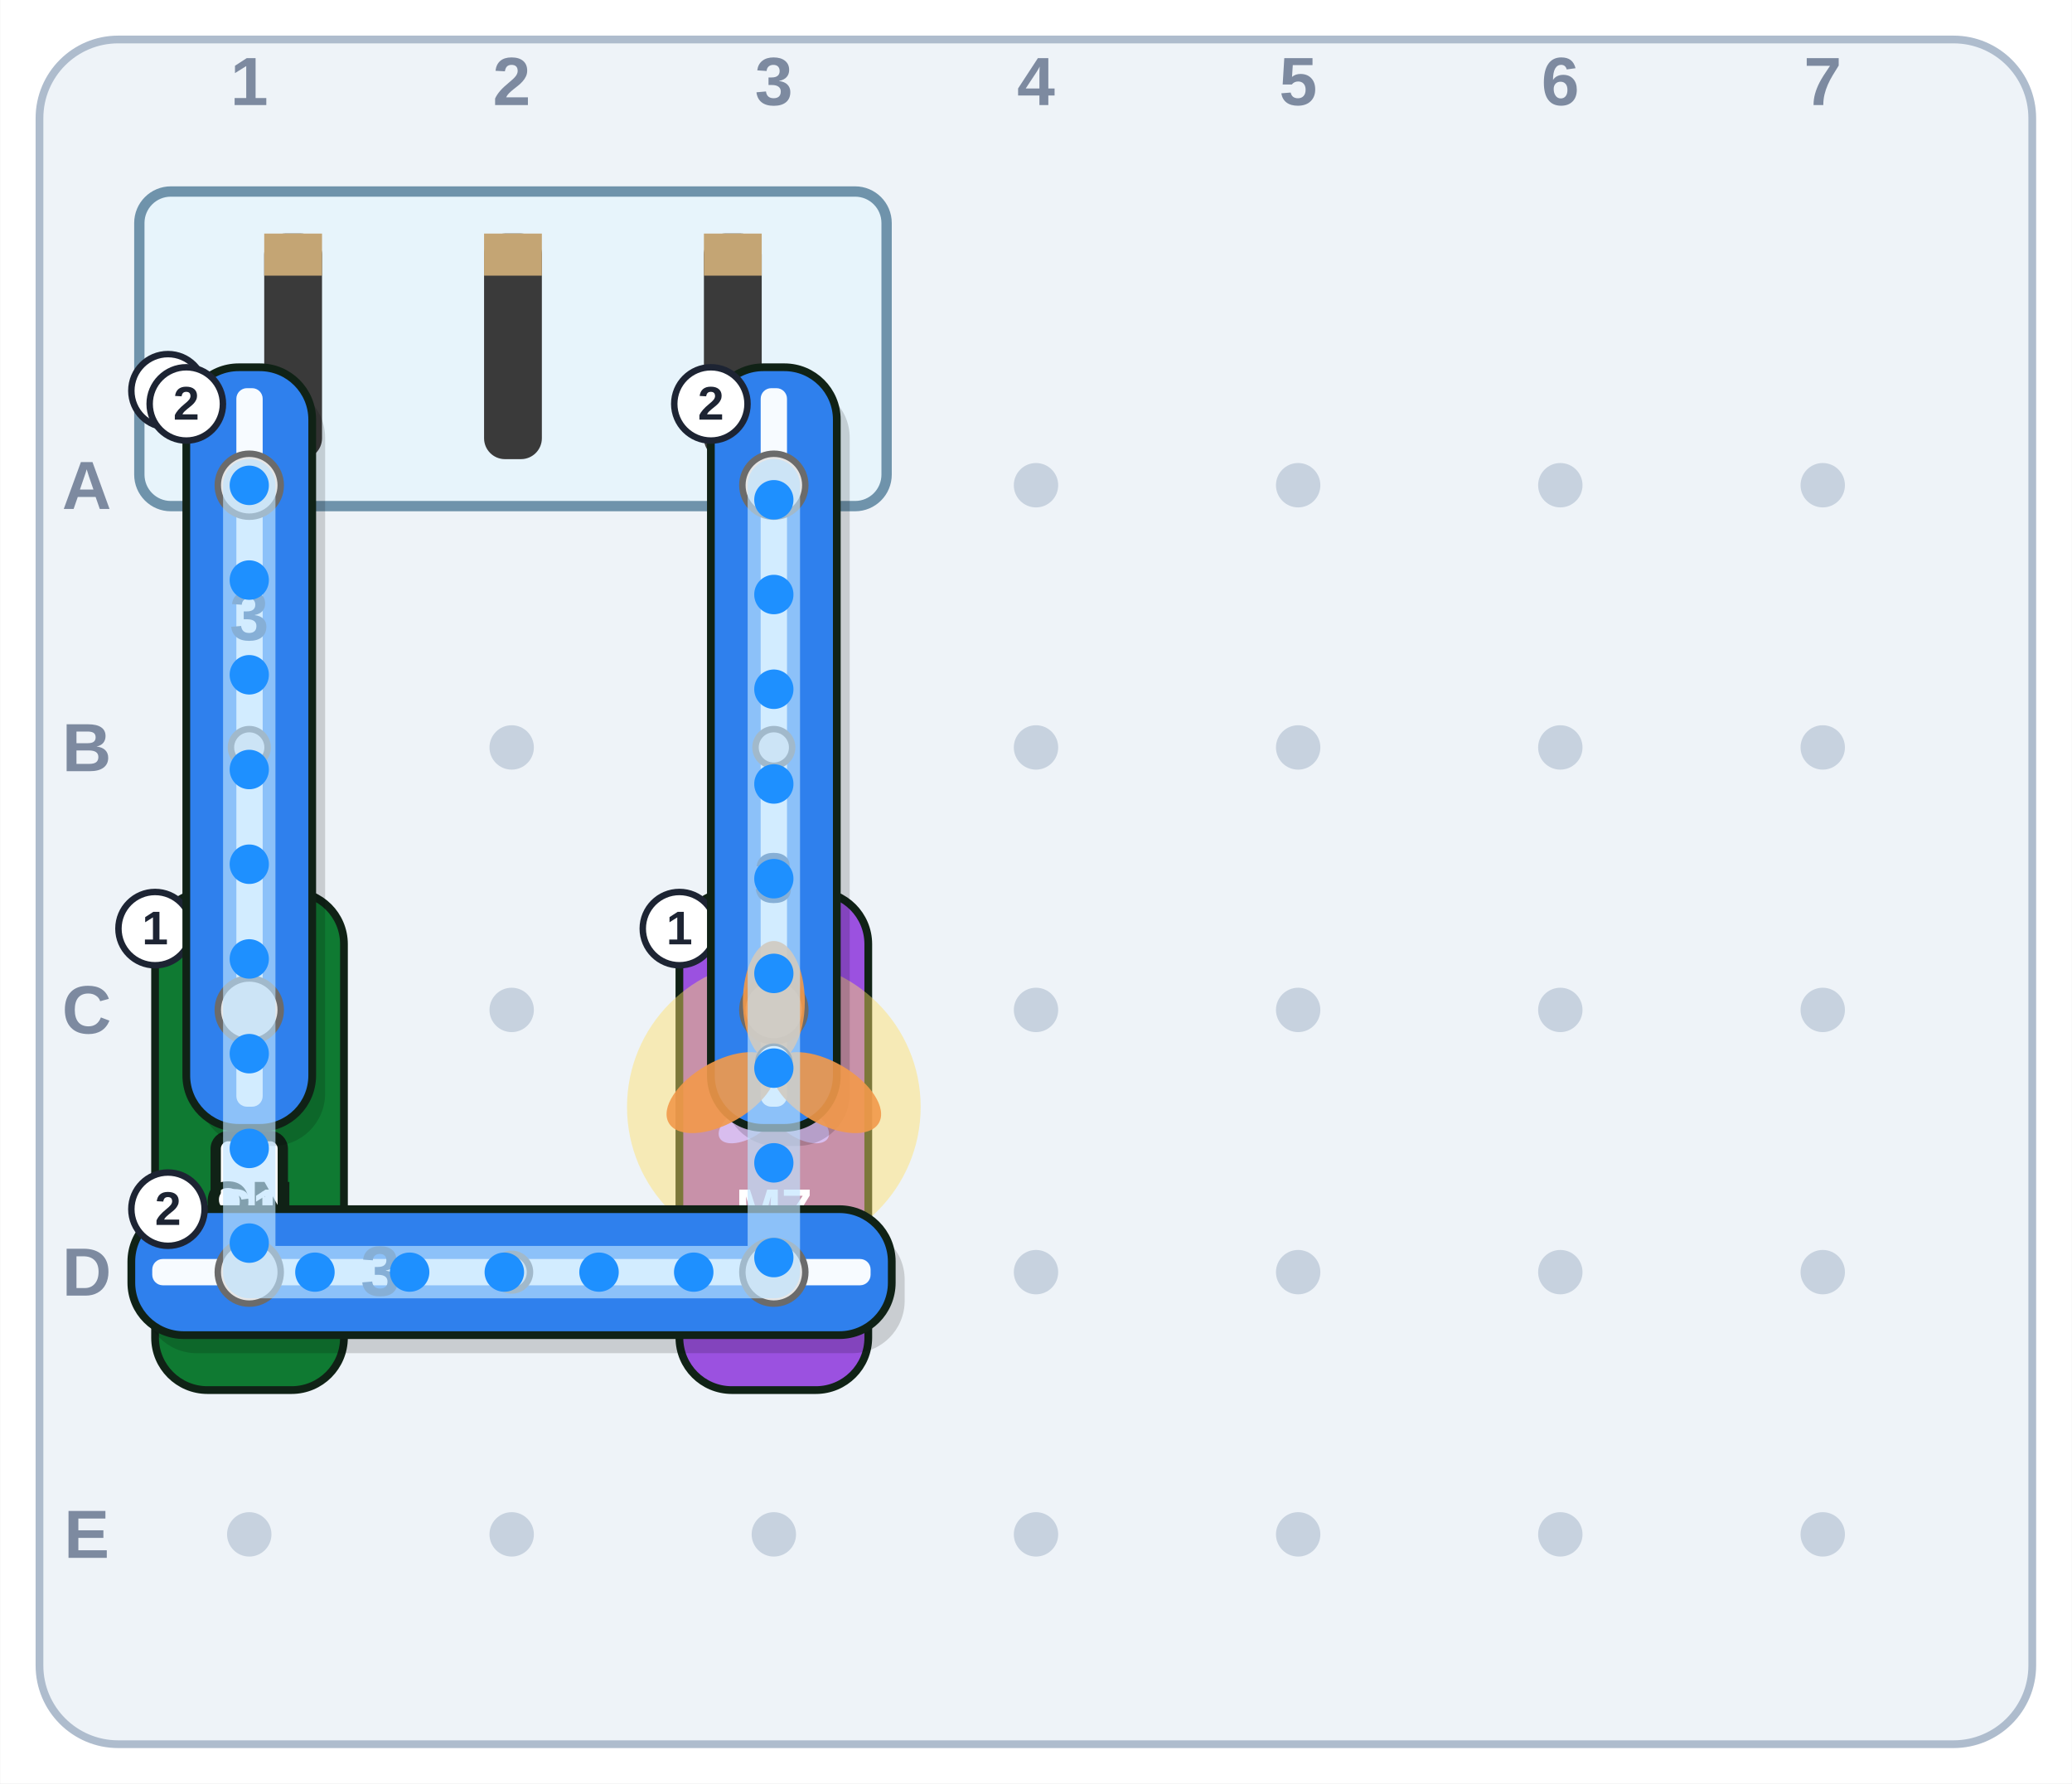
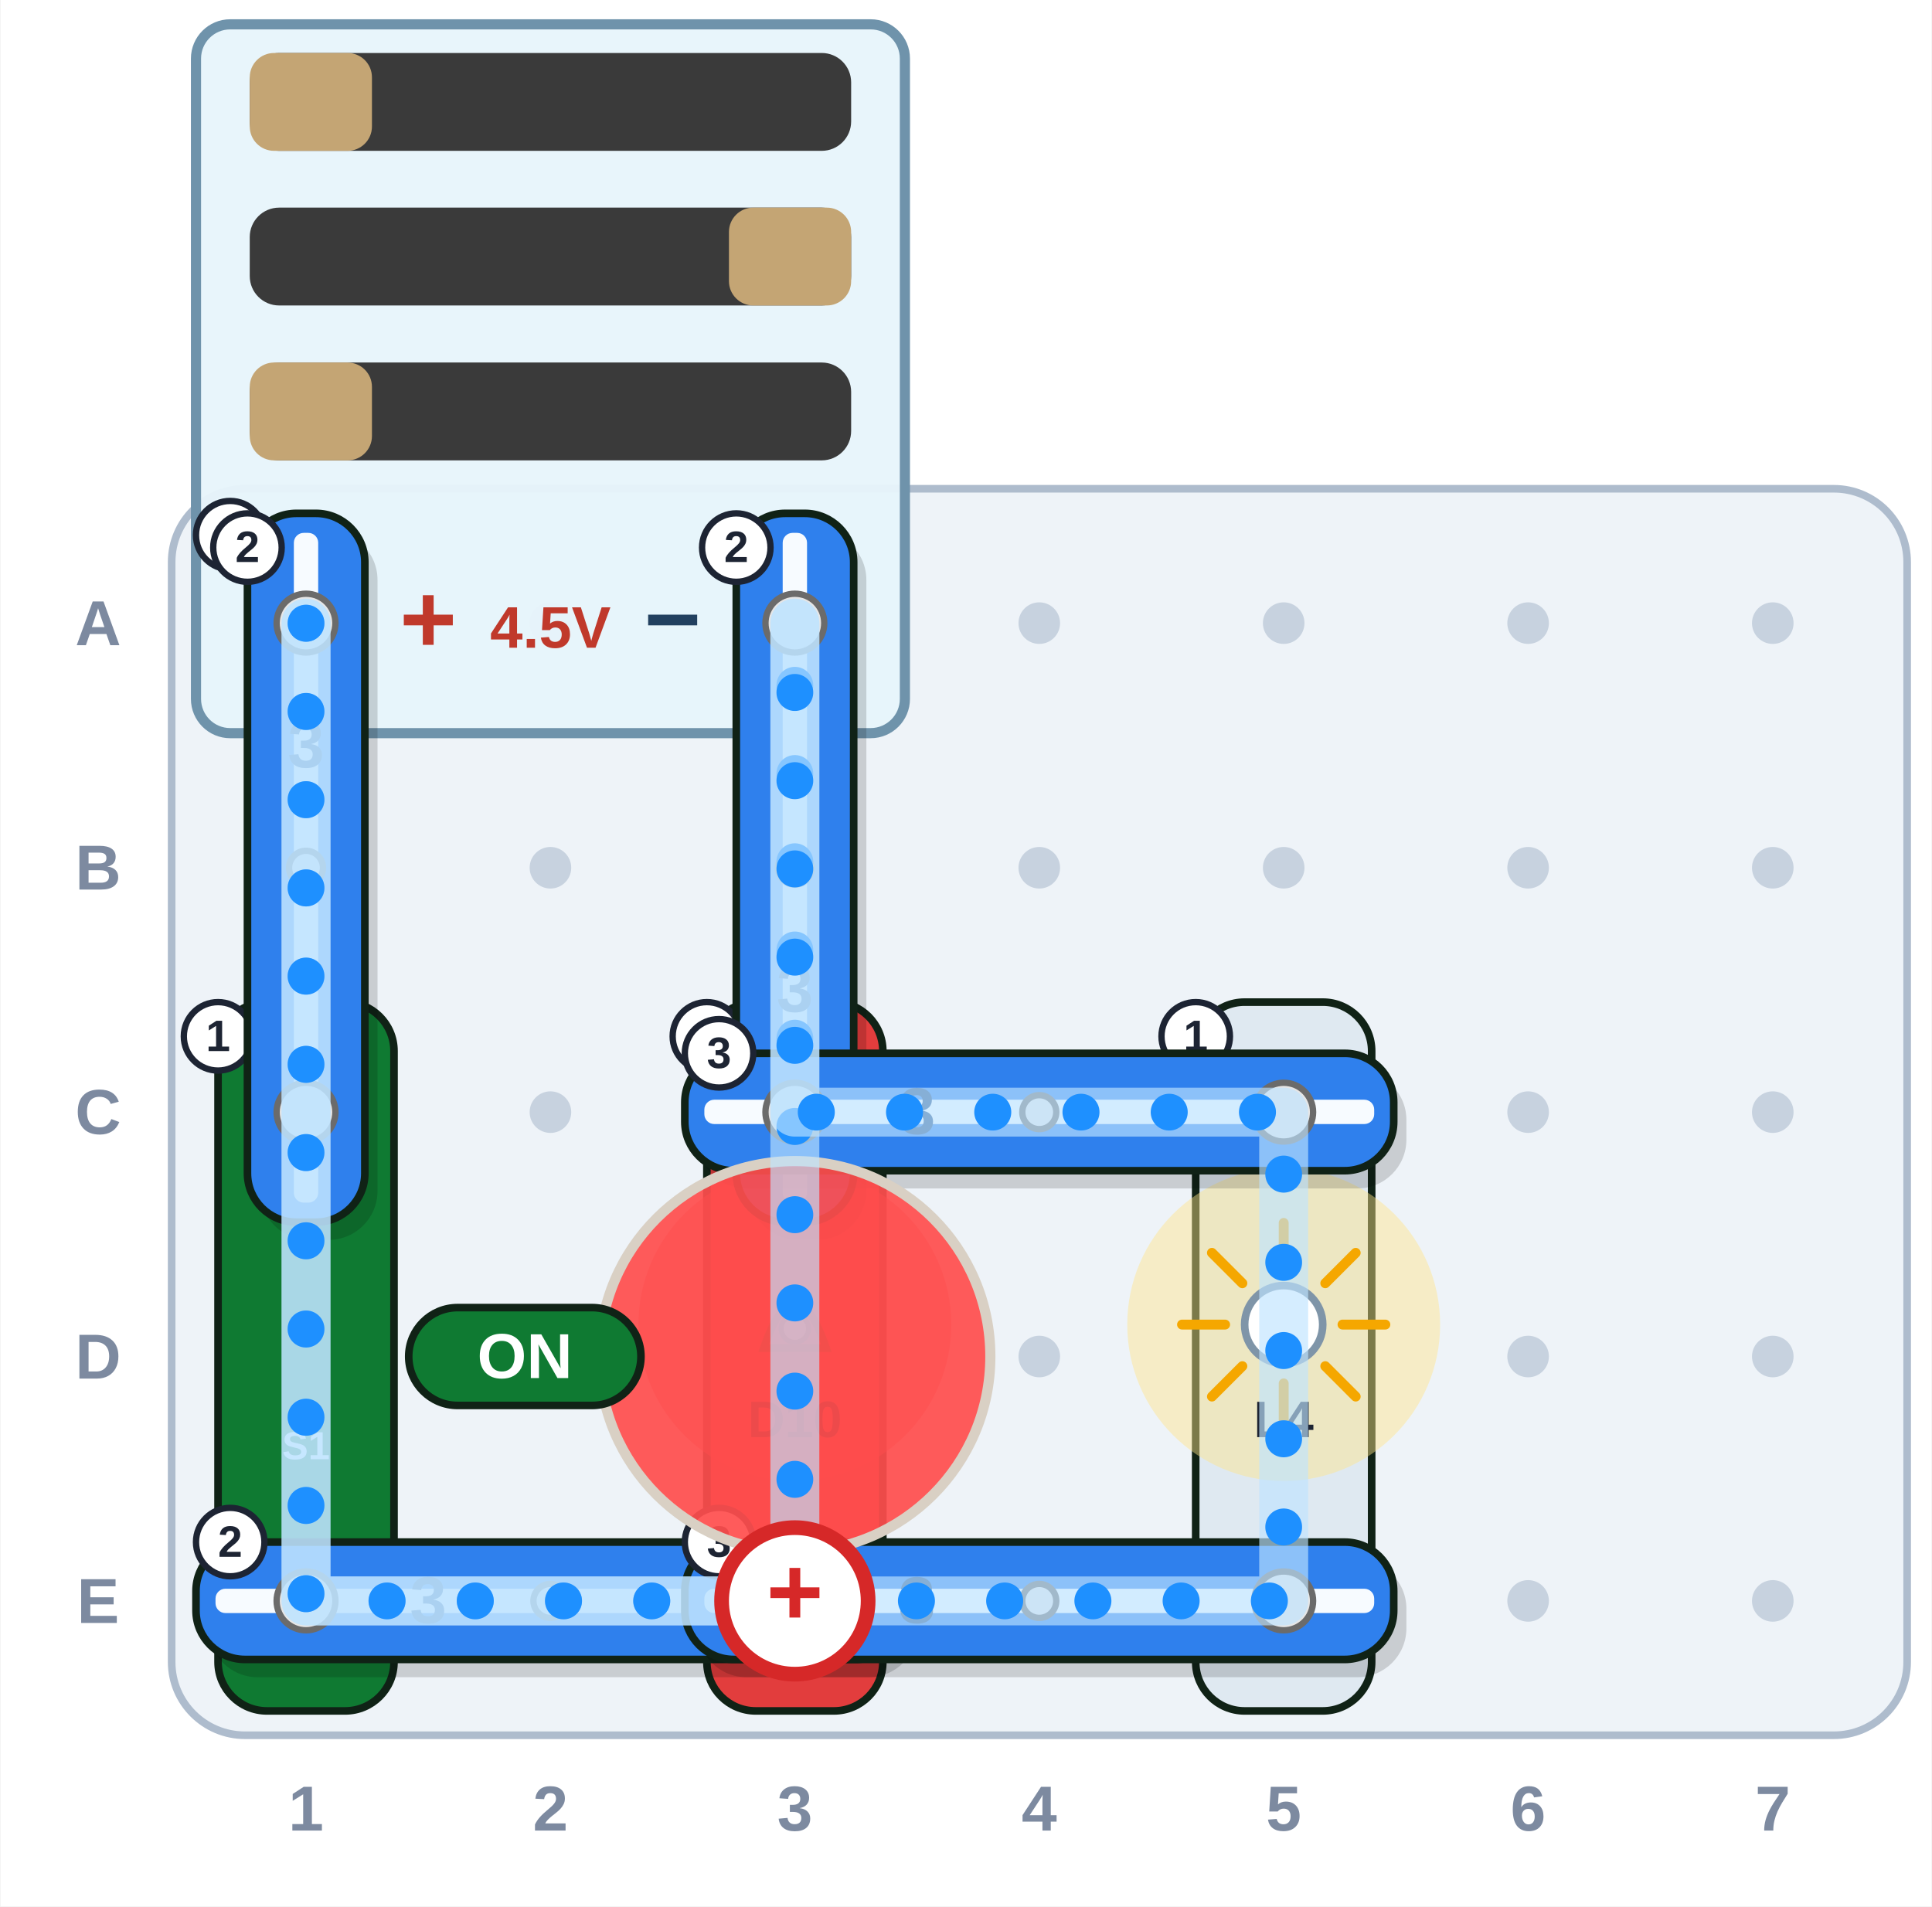
- <svg xmlns="http://www.w3.org/2000/svg" width="803" height="691" viewBox="198.6 100.2 802.8 691.0" font-family="'Avenir Next','Trebuchet MS','Helvetica Neue',Arial,sans-serif">
-   <rect x="198.6" y="100.2" width="802.8" height="691.0" fill="#ffffff" />
-   <rect x="213.8" y="115.5" width="772.3" height="660.5" rx="30.5" fill="#eef3f8" stroke="#aebccd" stroke-width="3" />
-   <circle cx="295.1" cy="288.2" r="8.6" fill="#c7d2df" />
-   <circle cx="396.8" cy="288.2" r="8.6" fill="#c7d2df" />
-   <circle cx="498.4" cy="288.2" r="8.6" fill="#c7d2df" />
-   <circle cx="600.0" cy="288.2" r="8.6" fill="#c7d2df" />
-   <circle cx="701.6" cy="288.2" r="8.6" fill="#c7d2df" />
-   <circle cx="803.2" cy="288.2" r="8.6" fill="#c7d2df" />
-   <circle cx="904.9" cy="288.2" r="8.6" fill="#c7d2df" />
-   <circle cx="295.1" cy="389.8" r="8.6" fill="#c7d2df" />
-   <circle cx="396.8" cy="389.8" r="8.6" fill="#c7d2df" />
-   <circle cx="498.4" cy="389.8" r="8.6" fill="#c7d2df" />
-   <circle cx="600.0" cy="389.8" r="8.6" fill="#c7d2df" />
-   <circle cx="701.6" cy="389.8" r="8.6" fill="#c7d2df" />
-   <circle cx="803.2" cy="389.8" r="8.6" fill="#c7d2df" />
-   <circle cx="904.9" cy="389.8" r="8.6" fill="#c7d2df" />
-   <circle cx="295.1" cy="491.5" r="8.6" fill="#c7d2df" />
-   <circle cx="396.8" cy="491.5" r="8.6" fill="#c7d2df" />
-   <circle cx="498.4" cy="491.5" r="8.6" fill="#c7d2df" />
-   <circle cx="600.0" cy="491.5" r="8.6" fill="#c7d2df" />
-   <circle cx="701.6" cy="491.5" r="8.6" fill="#c7d2df" />
-   <circle cx="803.2" cy="491.5" r="8.6" fill="#c7d2df" />
-   <circle cx="904.9" cy="491.5" r="8.6" fill="#c7d2df" />
-   <circle cx="295.1" cy="593.1" r="8.6" fill="#c7d2df" />
-   <circle cx="396.8" cy="593.1" r="8.6" fill="#c7d2df" />
-   <circle cx="498.4" cy="593.1" r="8.6" fill="#c7d2df" />
-   <circle cx="600.0" cy="593.1" r="8.6" fill="#c7d2df" />
-   <circle cx="701.6" cy="593.1" r="8.6" fill="#c7d2df" />
-   <circle cx="803.2" cy="593.1" r="8.6" fill="#c7d2df" />
-   <circle cx="904.9" cy="593.1" r="8.6" fill="#c7d2df" />
-   <circle cx="295.1" cy="694.7" r="8.6" fill="#c7d2df" />
-   <circle cx="396.8" cy="694.7" r="8.6" fill="#c7d2df" />
-   <circle cx="498.4" cy="694.7" r="8.6" fill="#c7d2df" />
-   <circle cx="600.0" cy="694.7" r="8.6" fill="#c7d2df" />
-   <circle cx="701.6" cy="694.7" r="8.6" fill="#c7d2df" />
-   <circle cx="803.2" cy="694.7" r="8.6" fill="#c7d2df" />
-   <circle cx="904.9" cy="694.7" r="8.6" fill="#c7d2df" />
-   <text x="232.1" y="297.4" font-size="26.422" fill="#7d8aa0" font-weight="bold" text-anchor="middle">
-     <tspan x="232.1" dy="0.0">A</tspan>
-   </text>
-   <text x="232.1" y="399.0" font-size="26.422" fill="#7d8aa0" font-weight="bold" text-anchor="middle">
-     <tspan x="232.1" dy="0.0">B</tspan>
-   </text>
-   <text x="232.1" y="500.6" font-size="26.422" fill="#7d8aa0" font-weight="bold" text-anchor="middle">
-     <tspan x="232.1" dy="0.0">C</tspan>
-   </text>
-   <text x="232.1" y="602.2" font-size="26.422" fill="#7d8aa0" font-weight="bold" text-anchor="middle">
-     <tspan x="232.1" dy="0.0">D</tspan>
-   </text>
-   <text x="232.1" y="703.8" font-size="26.422" fill="#7d8aa0" font-weight="bold" text-anchor="middle">
-     <tspan x="232.1" dy="0.0">E</tspan>
-   </text>
-   <text x="295.1" y="140.9" font-size="26.422" fill="#7d8aa0" font-weight="bold" text-anchor="middle">
-     <tspan x="295.1" dy="0.0">1</tspan>
-   </text>
-   <text x="396.8" y="140.9" font-size="26.422" fill="#7d8aa0" font-weight="bold" text-anchor="middle">
-     <tspan x="396.8" dy="0.0">2</tspan>
-   </text>
-   <text x="498.4" y="140.9" font-size="26.422" fill="#7d8aa0" font-weight="bold" text-anchor="middle">
-     <tspan x="498.4" dy="0.0">3</tspan>
-   </text>
-   <text x="600.0" y="140.9" font-size="26.422" fill="#7d8aa0" font-weight="bold" text-anchor="middle">
-     <tspan x="600.0" dy="0.0">4</tspan>
-   </text>
-   <text x="701.6" y="140.9" font-size="26.422" fill="#7d8aa0" font-weight="bold" text-anchor="middle">
-     <tspan x="701.6" dy="0.0">5</tspan>
-   </text>
-   <text x="803.2" y="140.9" font-size="26.422" fill="#7d8aa0" font-weight="bold" text-anchor="middle">
-     <tspan x="803.2" dy="0.0">6</tspan>
-   </text>
-   <text x="904.9" y="140.9" font-size="26.422" fill="#7d8aa0" font-weight="bold" text-anchor="middle">
-     <tspan x="904.9" dy="0.0">7</tspan>
-   </text>
-   <g opacity="1">
-     <rect x="252.5" y="174.4" width="289.6" height="121.9" rx="12.2" fill="#e7f4fb" stroke="#6f93ab" stroke-width="4" />
-     <rect x="300.9" y="190.7" width="22.4" height="87.4" rx="8.1" fill="#3a3a3a" />
-     <rect x="300.9" y="190.7" width="22.4" height="16.3" fill="#c4a574" />
-     <rect x="386.1" y="190.7" width="22.4" height="87.4" rx="8.1" fill="#3a3a3a" />
-     <rect x="386.1" y="190.7" width="22.4" height="16.3" fill="#c4a574" />
-     <rect x="471.3" y="190.7" width="22.4" height="87.4" rx="8.1" fill="#3a3a3a" />
-     <rect x="471.3" y="190.7" width="22.4" height="16.3" fill="#c4a574" />
-     <circle cx="295.1" cy="288.2" r="16.3" fill="#d8dde3" stroke="#5c6770" stroke-width="3" />
-     <text x="295.1" y="259.8" font-size="28.454" fill="#c0392b" font-weight="bold" text-anchor="middle">
-       <tspan x="295.1" dy="0.0">+</tspan>
-     </text>
-     <circle cx="498.4" cy="288.2" r="16.3" fill="#d8dde3" stroke="#5c6770" stroke-width="3" />
-     <text x="498.4" y="259.8" font-size="28.454" fill="#22405f" font-weight="bold" text-anchor="middle">
-       <tspan x="498.4" dy="0.0">−</tspan>
-     </text>
-     <circle cx="263.6" cy="251.6" r="14.2" fill="#fff" stroke="#1d2433" stroke-width="2.5" />
-     <text x="263.6" y="257.7" font-size="18.292" fill="#1d2433" font-weight="bold" text-anchor="middle">
-       <tspan x="263.6" dy="0.0">1</tspan>
-     </text>
-   </g>
-   <g opacity="1">
-     <rect x="258.6" y="445.7" width="73.2" height="193.1" rx="20.3" fill="#0f7a32" stroke="#102216" stroke-width="3" />
-     <circle cx="295.1" cy="491.5" r="12.2" fill="#e6e6e6" stroke="#6b6b6b" stroke-width="2.5" />
-     <circle cx="295.1" cy="593.1" r="12.2" fill="#e6e6e6" stroke="#6b6b6b" stroke-width="2.5" />
-     <rect x="282.1" y="540.4" width="26.0" height="32.5" rx="4.9" fill="#fff" stroke="#102216" stroke-width="4" />
-     <text x="295.1" y="573.8" font-size="22.763" fill="#102216" font-weight="bold" text-anchor="middle">
-       <tspan x="295.1" dy="0.0">ON</tspan>
-     </text>
-     <text x="295.1" y="575.8" font-size="21.341" fill="#fff" font-weight="bold" text-anchor="middle">
-       <tspan x="295.1" dy="0.0">S1</tspan>
-     </text>
-     <circle cx="258.6" cy="460.0" r="14.2" fill="#fff" stroke="#1d2433" stroke-width="2.5" />
-     <text x="258.6" y="466.1" font-size="18.292" fill="#1d2433" font-weight="bold" text-anchor="middle">
-       <tspan x="258.6" dy="0.0">1</tspan>
-     </text>
-   </g>
-   <g opacity="1">
-     <rect x="461.8" y="445.7" width="73.2" height="193.1" rx="20.3" fill="#9b51e0" stroke="#102216" stroke-width="3" />
-     <circle cx="498.4" cy="491.5" r="12.2" fill="#e6e6e6" stroke="#6b6b6b" stroke-width="2.5" />
-     <circle cx="498.4" cy="593.1" r="12.2" fill="#e6e6e6" stroke="#6b6b6b" stroke-width="2.5" />
-     <circle cx="498.4" cy="529.1" r="56.9" fill="#ffe066" opacity="0.45">
+ <svg xmlns="http://www.w3.org/2000/svg" width="762" height="752" viewBox="219.2 24.0 761.6 752.0" font-family="'Avenir Next','Trebuchet MS','Helvetica Neue',Arial,sans-serif">
+   <rect x="219.2" y="24.0" width="761.6" height="752.0" fill="#ffffff" />
+   <rect x="286.7" y="216.8" width="684.5" height="491.7" rx="28.9" fill="#eef3f8" stroke="#aebccd" stroke-width="3" data-grid="7x5" />
+   <circle cx="339.7" cy="269.8" r="8.2" fill="#c7d2df" />
+   <circle cx="436.1" cy="269.8" r="8.2" fill="#c7d2df" />
+   <circle cx="532.5" cy="269.8" r="8.2" fill="#c7d2df" />
+   <circle cx="628.9" cy="269.8" r="8.2" fill="#c7d2df" />
+   <circle cx="725.3" cy="269.8" r="8.2" fill="#c7d2df" />
+   <circle cx="821.7" cy="269.8" r="8.2" fill="#c7d2df" />
+   <circle cx="918.2" cy="269.8" r="8.2" fill="#c7d2df" />
+   <circle cx="339.7" cy="366.3" r="8.2" fill="#c7d2df" />
+   <circle cx="436.1" cy="366.3" r="8.2" fill="#c7d2df" />
+   <circle cx="532.5" cy="366.3" r="8.2" fill="#c7d2df" />
+   <circle cx="628.9" cy="366.3" r="8.2" fill="#c7d2df" />
+   <circle cx="725.3" cy="366.3" r="8.2" fill="#c7d2df" />
+   <circle cx="821.7" cy="366.3" r="8.2" fill="#c7d2df" />
+   <circle cx="918.2" cy="366.3" r="8.2" fill="#c7d2df" />
+   <circle cx="339.7" cy="462.7" r="8.2" fill="#c7d2df" />
+   <circle cx="436.1" cy="462.7" r="8.2" fill="#c7d2df" />
+   <circle cx="532.5" cy="462.7" r="8.2" fill="#c7d2df" />
+   <circle cx="628.9" cy="462.7" r="8.2" fill="#c7d2df" />
+   <circle cx="725.3" cy="462.7" r="8.2" fill="#c7d2df" />
+   <circle cx="821.7" cy="462.7" r="8.2" fill="#c7d2df" />
+   <circle cx="918.2" cy="462.7" r="8.2" fill="#c7d2df" />
+   <circle cx="339.7" cy="559.1" r="8.2" fill="#c7d2df" />
+   <circle cx="436.1" cy="559.1" r="8.2" fill="#c7d2df" />
+   <circle cx="532.5" cy="559.1" r="8.2" fill="#c7d2df" />
+   <circle cx="628.9" cy="559.1" r="8.2" fill="#c7d2df" />
+   <circle cx="725.3" cy="559.1" r="8.2" fill="#c7d2df" />
+   <circle cx="821.7" cy="559.1" r="8.2" fill="#c7d2df" />
+   <circle cx="918.2" cy="559.1" r="8.2" fill="#c7d2df" />
+   <circle cx="339.7" cy="655.5" r="8.2" fill="#c7d2df" />
+   <circle cx="436.1" cy="655.5" r="8.2" fill="#c7d2df" />
+   <circle cx="532.5" cy="655.5" r="8.2" fill="#c7d2df" />
+   <circle cx="628.9" cy="655.5" r="8.2" fill="#c7d2df" />
+   <circle cx="725.3" cy="655.5" r="8.2" fill="#c7d2df" />
+   <circle cx="821.7" cy="655.5" r="8.2" fill="#c7d2df" />
+   <circle cx="918.2" cy="655.5" r="8.2" fill="#c7d2df" />
+   <text x="257.7" y="278.5" font-size="25.067" fill="#7d8aa0" font-weight="bold" text-anchor="middle">
+     <tspan x="257.7" dy="0.0">A</tspan>
+   </text>
+   <text x="257.7" y="374.9" font-size="25.067" fill="#7d8aa0" font-weight="bold" text-anchor="middle">
+     <tspan x="257.7" dy="0.0">B</tspan>
+   </text>
+   <text x="257.7" y="471.3" font-size="25.067" fill="#7d8aa0" font-weight="bold" text-anchor="middle">
+     <tspan x="257.7" dy="0.0">C</tspan>
+   </text>
+   <text x="257.7" y="567.8" font-size="25.067" fill="#7d8aa0" font-weight="bold" text-anchor="middle">
+     <tspan x="257.7" dy="0.0">D</tspan>
+   </text>
+   <text x="257.7" y="664.2" font-size="25.067" fill="#7d8aa0" font-weight="bold" text-anchor="middle">
+     <tspan x="257.7" dy="0.0">E</tspan>
+   </text>
+   <text x="339.7" y="746.1" font-size="25.067" fill="#7d8aa0" font-weight="bold" text-anchor="middle">
+     <tspan x="339.7" dy="0.0">1</tspan>
+   </text>
+   <text x="436.1" y="746.1" font-size="25.067" fill="#7d8aa0" font-weight="bold" text-anchor="middle">
+     <tspan x="436.1" dy="0.0">2</tspan>
+   </text>
+   <text x="532.5" y="746.1" font-size="25.067" fill="#7d8aa0" font-weight="bold" text-anchor="middle">
+     <tspan x="532.5" dy="0.0">3</tspan>
+   </text>
+   <text x="628.9" y="746.1" font-size="25.067" fill="#7d8aa0" font-weight="bold" text-anchor="middle">
+     <tspan x="628.9" dy="0.0">4</tspan>
+   </text>
+   <text x="725.3" y="746.1" font-size="25.067" fill="#7d8aa0" font-weight="bold" text-anchor="middle">
+     <tspan x="725.3" dy="0.0">5</tspan>
+   </text>
+   <text x="821.7" y="746.1" font-size="25.067" fill="#7d8aa0" font-weight="bold" text-anchor="middle">
+     <tspan x="821.7" dy="0.0">6</tspan>
+   </text>
+   <text x="918.2" y="746.1" font-size="25.067" fill="#7d8aa0" font-weight="bold" text-anchor="middle">
+     <tspan x="918.2" dy="0.0">7</tspan>
+   </text>
+   <g opacity="1" data-step="2" data-key="B3B" data-want="1A 3A span=3 depth=3" data-drawn="1A 3A span=3 depth=3">
+     <rect x="296.3" y="33.6" width="279.6" height="279.6" rx="13.5" fill="#e7f4fb" fill-opacity="0.96" stroke="#6f93ab" stroke-width="4" />
+     <rect x="317.5" y="44.9" width="237.2" height="38.6" rx="11.6" fill="#3a3a3a" />
+     <rect x="317.5" y="44.9" width="48.2" height="38.6" rx="9.6" fill="#c4a574" />
+     <rect x="317.5" y="105.9" width="237.2" height="38.6" rx="11.6" fill="#3a3a3a" />
+     <rect x="506.5" y="105.9" width="48.2" height="38.6" rx="9.6" fill="#c4a574" />
+     <rect x="317.5" y="167.0" width="237.2" height="38.6" rx="11.6" fill="#3a3a3a" />
+     <rect x="317.5" y="167.0" width="48.2" height="38.6" rx="9.6" fill="#c4a574" />
+     <text x="436.1" y="279.5" font-size="23.138" fill="#c0392b" font-weight="bold" text-anchor="middle">
+       <tspan x="436.1" dy="0.0">4.5V</tspan>
+     </text>
+     <circle cx="339.7" cy="269.8" r="15.4" fill="#d8dde3" stroke="#5c6770" stroke-width="3" />
+     <text x="387.9" y="281.4" font-size="38.564" fill="#c0392b" font-weight="bold" text-anchor="middle">
+       <tspan x="387.9" dy="0.0">+</tspan>
+     </text>
+     <circle cx="532.5" cy="269.8" r="15.4" fill="#d8dde3" stroke="#5c6770" stroke-width="3" />
+     <text x="484.3" y="281.4" font-size="38.564" fill="#22405f" font-weight="bold" text-anchor="middle">
+       <tspan x="484.3" dy="0.0">−</tspan>
+     </text>
+     <circle cx="309.8" cy="235.1" r="13.5" fill="#fff" stroke="#1d2433" stroke-width="2.5" />
+     <text x="309.8" y="240.9" font-size="17.354" fill="#1d2433" font-weight="bold" text-anchor="middle">
+       <tspan x="309.8" dy="0.0">1</tspan>
+     </text>
+   </g>
+   <g opacity="1" data-step="3" data-key="S1" data-want="1C 1E span=3 depth=1" data-drawn="1C 1E span=3 depth=1">
+     <rect x="305.0" y="419.3" width="69.4" height="279.6" rx="19.3" fill="#0f7a32" stroke="#102216" stroke-width="3" />
+     <circle cx="339.7" cy="462.7" r="11.6" fill="#e6e6e6" stroke="#6b6b6b" stroke-width="2.5" />
+     <circle cx="339.7" cy="655.5" r="11.6" fill="#e6e6e6" stroke="#6b6b6b" stroke-width="2.5" />
+     <text x="339.7" y="599.6" font-size="15.426" fill="#ffffff" font-weight="bold" text-anchor="middle">
+       <tspan x="339.7" dy="0.0">S1</tspan>
+     </text>
+     <circle cx="305.0" cy="432.8" r="13.5" fill="#fff" stroke="#1d2433" stroke-width="2.5" />
+     <text x="305.0" y="438.6" font-size="17.354" fill="#1d2433" font-weight="bold" text-anchor="middle">
+       <tspan x="305.0" dy="0.0">1</tspan>
+     </text>
+   </g>
+   <g opacity="1" data-step="4" data-key="D10" data-want="3E 3C span=3 depth=1" data-drawn="3E 3C span=3 depth=1">
+     <rect x="497.8" y="419.3" width="69.4" height="279.6" rx="19.3" fill="#e23d3d" stroke="#102216" stroke-width="3" />
+     <circle cx="532.5" cy="655.5" r="11.6" fill="#e6e6e6" stroke="#6b6b6b" stroke-width="2.5" />
+     <circle cx="532.5" cy="462.7" r="11.6" fill="#e6e6e6" stroke="#6b6b6b" stroke-width="2.5" />
+     <circle cx="532.5" cy="546.5" r="61.7" fill="#ff4d4d" opacity="0.45">
      <animate attributeName="opacity" values="0.3;0.6;0.3" dur="1.4s" repeatCount="indefinite" />
    </circle>
-     <g>
-       <ellipse cx="498.4" cy="517.0" rx="6.1" ry="12.1" fill="#d9c2f5" opacity="0.9" transform="rotate(0 498.4 529.1)" />
-       <ellipse cx="498.4" cy="517.0" rx="6.1" ry="12.1" fill="#d9c2f5" opacity="0.9" transform="rotate(120 498.4 529.1)" />
-       <ellipse cx="498.4" cy="517.0" rx="6.1" ry="12.1" fill="#d9c2f5" opacity="0.9" transform="rotate(240 498.4 529.1)" />
-       <circle cx="498.4" cy="529.1" r="3.5" fill="#fff" stroke="#555" />
-       <animateTransform attributeName="transform" type="rotate" from="0 498.4 529.1" to="-360 498.4 529.1" dur="0.7s" repeatCount="indefinite" />
-     </g>
-     <text x="498.4" y="575.8" font-size="21.341" fill="#fff" font-weight="bold" text-anchor="middle">
-       <tspan x="498.4" dy="0.0">M7</tspan>
-     </text>
-     <circle cx="498.4" cy="464.0" r="13.2" fill="#fff" stroke="#d62828" stroke-width="3" />
-     <text x="498.4" y="473.2" font-size="26.422" fill="#d62828" font-weight="bold" text-anchor="middle">
-       <tspan x="498.4" dy="0.0">+</tspan>
-     </text>
-     <circle cx="461.8" cy="460.0" r="14.2" fill="#fff" stroke="#1d2433" stroke-width="2.5" />
-     <text x="461.8" y="466.1" font-size="18.292" fill="#1d2433" font-weight="bold" text-anchor="middle">
-       <tspan x="461.8" dy="0.0">1</tspan>
-     </text>
-   </g>
-   <g opacity="1">
-     <rect x="275.7" y="249.5" width="48.8" height="294.7" rx="20.3" fill="#000" opacity="0.16" />
-     <rect x="270.7" y="242.5" width="48.8" height="294.7" rx="20.3" fill="#2f80ed" stroke="#102216" stroke-width="3" />
-     <rect x="290.1" y="250.6" width="10.2" height="278.4" rx="4.1" fill="#f7fbff" />
-     <circle cx="295.1" cy="288.2" r="12.2" fill="#e6e6e6" stroke="#6b6b6b" stroke-width="2.5" />
-     <circle cx="295.1" cy="389.8" r="7.1" fill="#e6e6e6" stroke="#6b6b6b" stroke-width="2.5" />
-     <circle cx="295.1" cy="491.5" r="12.2" fill="#e6e6e6" stroke="#6b6b6b" stroke-width="2.5" />
-     <text x="295.1" y="348.2" font-size="27.438" fill="#1d4e89" font-weight="bold" text-anchor="middle">
-       <tspan x="295.1" dy="0.0">3</tspan>
-     </text>
-     <circle cx="270.7" cy="256.7" r="14.2" fill="#fff" stroke="#1d2433" stroke-width="2.5" />
-     <text x="270.7" y="262.8" font-size="18.292" fill="#1d2433" font-weight="bold" text-anchor="middle">
-       <tspan x="270.7" dy="0.0">2</tspan>
-     </text>
-   </g>
-   <g opacity="1">
-     <rect x="254.4" y="575.7" width="294.7" height="48.8" rx="20.3" fill="#000" opacity="0.16" />
-     <rect x="249.4" y="568.7" width="294.7" height="48.8" rx="20.3" fill="#2f80ed" stroke="#102216" stroke-width="3" />
-     <rect x="257.5" y="588.0" width="278.4" height="10.2" rx="4.1" fill="#f7fbff" />
-     <circle cx="295.1" cy="593.1" r="12.2" fill="#e6e6e6" stroke="#6b6b6b" stroke-width="2.5" />
-     <circle cx="396.8" cy="593.1" r="7.1" fill="#e6e6e6" stroke="#6b6b6b" stroke-width="2.5" />
-     <circle cx="498.4" cy="593.1" r="12.2" fill="#e6e6e6" stroke="#6b6b6b" stroke-width="2.5" />
-     <text x="345.9" y="602.2" font-size="27.438" fill="#1d4e89" font-weight="bold" text-anchor="middle">
-       <tspan x="345.9" dy="0.0">3</tspan>
-     </text>
-     <circle cx="263.6" cy="568.7" r="14.2" fill="#fff" stroke="#1d2433" stroke-width="2.5" />
-     <text x="263.6" y="574.8" font-size="18.292" fill="#1d2433" font-weight="bold" text-anchor="middle">
-       <tspan x="263.6" dy="0.0">2</tspan>
-     </text>
-   </g>
-   <g opacity="1">
-     <rect x="479.0" y="249.5" width="48.8" height="294.7" rx="20.3" fill="#000" opacity="0.16" />
-     <rect x="474.0" y="242.5" width="48.8" height="294.7" rx="20.3" fill="#2f80ed" stroke="#102216" stroke-width="3" />
-     <rect x="493.3" y="250.6" width="10.2" height="278.4" rx="4.1" fill="#f7fbff" />
-     <circle cx="498.4" cy="491.5" r="12.2" fill="#e6e6e6" stroke="#6b6b6b" stroke-width="2.5" />
-     <circle cx="498.4" cy="389.8" r="7.1" fill="#e6e6e6" stroke="#6b6b6b" stroke-width="2.5" />
-     <circle cx="498.4" cy="288.2" r="12.2" fill="#e6e6e6" stroke="#6b6b6b" stroke-width="2.5" />
-     <text x="498.4" y="449.8" font-size="27.438" fill="#1d4e89" font-weight="bold" text-anchor="middle">
-       <tspan x="498.4" dy="0.0">3</tspan>
-     </text>
-     <circle cx="474.0" cy="256.7" r="14.2" fill="#fff" stroke="#1d2433" stroke-width="2.5" />
-     <text x="474.0" y="262.8" font-size="18.292" fill="#1d2433" font-weight="bold" text-anchor="middle">
-       <tspan x="474.0" dy="0.0">2</tspan>
-     </text>
-   </g>
-   <g>
-     <ellipse cx="498.4" cy="488.3" rx="12.0" ry="23.5" fill="#f2994a" opacity="0.9" transform="rotate(0 498.4 511.8)" />
-     <ellipse cx="498.4" cy="488.3" rx="12.0" ry="23.5" fill="#f2994a" opacity="0.9" transform="rotate(120 498.4 511.8)" />
-     <ellipse cx="498.4" cy="488.3" rx="12.0" ry="23.5" fill="#f2994a" opacity="0.9" transform="rotate(240 498.4 511.8)" />
-     <circle cx="498.4" cy="511.8" r="6.8" fill="#fff" stroke="#555" />
-     <animateTransform attributeName="transform" type="rotate" from="0 498.4 511.8" to="-360 498.4 511.8" dur="0.7s" repeatCount="indefinite" />
-   </g>
-   <polyline points="295.1,288.2 295.1,389.8 295.1,491.5 295.1,593.1 396.8,593.1 498.4,593.1 498.4,491.5 498.4,389.8 498.4,288.2" fill="none" stroke="#bfe3ff" stroke-opacity="0.65" stroke-width="20.3" stroke-linecap="round" stroke-linejoin="round" />
-   <polyline points="295.1,288.2 295.1,389.8 295.1,491.5 295.1,593.1 396.8,593.1 498.4,593.1 498.4,491.5 498.4,389.8 498.4,288.2" fill="none" stroke="#1e90ff" stroke-width="15.2" stroke-linecap="round" stroke-linejoin="round" stroke-dasharray="0.1 36.6">
-     <animate attributeName="stroke-dashoffset" from="0" to="-36.7" dur="0.9s" repeatCount="indefinite" />
+     <path d="M 520.2 555.8 Q 532.5 520.3 544.9 555.8 Z" fill="#ff4d4d" fill-opacity="0.85" stroke="#6b5a2e" stroke-width="3" />
+     <circle cx="532.5" cy="548.1" r="5.4" fill="#fff8dc" stroke="#555" stroke-width="2" />
+     <text x="532.5" y="590.9" font-size="20.246" fill="#1d2433" font-weight="bold" text-anchor="middle">
+       <tspan x="532.5" dy="0.0">D10</tspan>
+     </text>
+     <circle cx="497.8" cy="432.8" r="13.5" fill="#fff" stroke="#1d2433" stroke-width="2.5" />
+     <text x="497.8" y="438.6" font-size="17.354" fill="#1d2433" font-weight="bold" text-anchor="middle">
+       <tspan x="497.8" dy="0.0">1</tspan>
+     </text>
+   </g>
+   <g opacity="1" data-step="9" data-key="L4" data-want="5E 5C span=3 depth=1" data-drawn="5E 5C span=3 depth=1">
+     <rect x="690.6" y="419.3" width="69.4" height="279.6" rx="19.3" fill="#dfe9f1" stroke="#102216" stroke-width="3" />
+     <circle cx="725.3" cy="655.5" r="11.6" fill="#e6e6e6" stroke="#6b6b6b" stroke-width="2.5" />
+     <circle cx="725.3" cy="462.7" r="11.6" fill="#e6e6e6" stroke="#6b6b6b" stroke-width="2.5" />
+     <circle cx="725.3" cy="546.5" r="61.7" fill="#ffe58a" opacity="0.45">
+       <animate attributeName="opacity" values="0.3;0.6;0.3" dur="1.4s" repeatCount="indefinite" />
+     </circle>
+     <line x1="748.5" y1="546.5" x2="765.4" y2="546.5" stroke="#f5a700" stroke-width="3.9" stroke-linecap="round" />
+     <line x1="741.7" y1="562.9" x2="753.7" y2="574.9" stroke="#f5a700" stroke-width="3.9" stroke-linecap="round" />
+     <line x1="725.3" y1="569.7" x2="725.3" y2="586.7" stroke="#f5a700" stroke-width="3.9" stroke-linecap="round" />
+     <line x1="709.0" y1="562.9" x2="697.0" y2="574.9" stroke="#f5a700" stroke-width="3.9" stroke-linecap="round" />
+     <line x1="702.2" y1="546.5" x2="685.2" y2="546.5" stroke="#f5a700" stroke-width="3.9" stroke-linecap="round" />
+     <line x1="709.0" y1="530.2" x2="697.0" y2="518.2" stroke="#f5a700" stroke-width="3.9" stroke-linecap="round" />
+     <line x1="725.3" y1="523.4" x2="725.3" y2="506.4" stroke="#f5a700" stroke-width="3.9" stroke-linecap="round" />
+     <line x1="741.7" y1="530.2" x2="753.7" y2="518.2" stroke="#f5a700" stroke-width="3.9" stroke-linecap="round" />
+     <circle cx="725.3" cy="546.5" r="15.4" fill="#ffffff" stroke="#7f95a8" stroke-width="3" />
+     <text x="725.3" y="590.9" font-size="20.246" fill="#1d2433" font-weight="bold" text-anchor="middle">
+       <tspan x="725.3" dy="0.0">L4</tspan>
+     </text>
+     <circle cx="690.6" cy="432.8" r="13.5" fill="#fff" stroke="#1d2433" stroke-width="2.5" />
+     <text x="690.6" y="438.6" font-size="17.354" fill="#1d2433" font-weight="bold" text-anchor="middle">
+       <tspan x="690.6" dy="0.0">1</tspan>
+     </text>
+   </g>
+   <g opacity="1" data-step="5" data-key="wire3" data-want="1A 1B 1C span=3 depth=1" data-drawn="1A 1B 1C span=3 depth=1">
+     <rect x="321.6" y="233.5" width="46.3" height="279.6" rx="19.3" fill="#000" opacity="0.16" />
+     <rect x="316.6" y="226.5" width="46.3" height="279.6" rx="19.3" fill="#2f80ed" stroke="#102216" stroke-width="3" />
+     <rect x="334.9" y="234.2" width="9.6" height="264.2" rx="3.9" fill="#f7fbff" />
+     <circle cx="339.7" cy="269.8" r="11.6" fill="#e6e6e6" stroke="#6b6b6b" stroke-width="2.5" />
+     <circle cx="339.7" cy="366.3" r="6.7" fill="#e6e6e6" stroke="#6b6b6b" stroke-width="2.5" />
+     <circle cx="339.7" cy="462.7" r="11.6" fill="#e6e6e6" stroke="#6b6b6b" stroke-width="2.5" />
+     <text x="339.7" y="326.7" font-size="26.031" fill="#1d4e89" font-weight="bold" text-anchor="middle">
+       <tspan x="339.7" dy="0.0">3</tspan>
+     </text>
+     <circle cx="316.6" cy="240.0" r="13.5" fill="#fff" stroke="#1d2433" stroke-width="2.5" />
+     <text x="316.6" y="245.7" font-size="17.354" fill="#1d2433" font-weight="bold" text-anchor="middle">
+       <tspan x="316.6" dy="0.0">2</tspan>
+     </text>
+   </g>
+   <g opacity="1" data-step="6" data-key="wire3" data-want="1E 2E 3E span=3 depth=1" data-drawn="1E 2E 3E span=3 depth=1">
+     <rect x="301.3" y="639.3" width="279.6" height="46.3" rx="19.3" fill="#000" opacity="0.16" />
+     <rect x="296.3" y="632.3" width="279.6" height="46.3" rx="19.3" fill="#2f80ed" stroke="#102216" stroke-width="3" />
+     <rect x="304.0" y="650.7" width="264.2" height="9.6" rx="3.9" fill="#f7fbff" />
+     <circle cx="339.7" cy="655.5" r="11.6" fill="#e6e6e6" stroke="#6b6b6b" stroke-width="2.5" />
+     <circle cx="436.1" cy="655.5" r="6.7" fill="#e6e6e6" stroke="#6b6b6b" stroke-width="2.5" />
+     <circle cx="532.5" cy="655.5" r="11.6" fill="#e6e6e6" stroke="#6b6b6b" stroke-width="2.5" />
+     <text x="387.9" y="664.2" font-size="26.031" fill="#1d4e89" font-weight="bold" text-anchor="middle">
+       <tspan x="387.9" dy="0.0">3</tspan>
+     </text>
+     <circle cx="309.8" cy="632.3" r="13.5" fill="#fff" stroke="#1d2433" stroke-width="2.5" />
+     <text x="309.8" y="638.1" font-size="17.354" fill="#1d2433" font-weight="bold" text-anchor="middle">
+       <tspan x="309.8" dy="0.0">2</tspan>
+     </text>
+   </g>
+   <g opacity="1" data-step="7" data-key="wire3" data-want="3C 3B 3A span=3 depth=1" data-drawn="3C 3B 3A span=3 depth=1">
+     <rect x="514.4" y="233.5" width="46.3" height="279.6" rx="19.3" fill="#000" opacity="0.16" />
+     <rect x="509.4" y="226.5" width="46.3" height="279.6" rx="19.3" fill="#2f80ed" stroke="#102216" stroke-width="3" />
+     <rect x="527.7" y="234.2" width="9.6" height="264.2" rx="3.9" fill="#f7fbff" />
+     <circle cx="532.5" cy="462.7" r="11.6" fill="#e6e6e6" stroke="#6b6b6b" stroke-width="2.5" />
+     <circle cx="532.5" cy="366.3" r="6.7" fill="#e6e6e6" stroke="#6b6b6b" stroke-width="2.5" />
+     <circle cx="532.5" cy="269.8" r="11.6" fill="#e6e6e6" stroke="#6b6b6b" stroke-width="2.5" />
+     <text x="532.5" y="423.1" font-size="26.031" fill="#1d4e89" font-weight="bold" text-anchor="middle">
+       <tspan x="532.5" dy="0.0">3</tspan>
+     </text>
+     <circle cx="509.4" cy="240.0" r="13.5" fill="#fff" stroke="#1d2433" stroke-width="2.5" />
+     <text x="509.4" y="245.7" font-size="17.354" fill="#1d2433" font-weight="bold" text-anchor="middle">
+       <tspan x="509.4" dy="0.0">2</tspan>
+     </text>
+   </g>
+   <g opacity="1" data-step="10" data-key="wire3" data-want="3E 4E 5E span=3 depth=1" data-drawn="3E 4E 5E span=3 depth=1">
+     <rect x="494.1" y="639.3" width="279.6" height="46.3" rx="19.3" fill="#000" opacity="0.16" />
+     <rect x="489.1" y="632.3" width="279.6" height="46.3" rx="19.3" fill="#2f80ed" stroke="#102216" stroke-width="3" />
+     <rect x="496.8" y="650.7" width="264.2" height="9.6" rx="3.9" fill="#f7fbff" />
+     <circle cx="532.5" cy="655.5" r="11.6" fill="#e6e6e6" stroke="#6b6b6b" stroke-width="2.5" />
+     <circle cx="628.9" cy="655.5" r="6.7" fill="#e6e6e6" stroke="#6b6b6b" stroke-width="2.5" />
+     <circle cx="725.3" cy="655.5" r="11.6" fill="#e6e6e6" stroke="#6b6b6b" stroke-width="2.5" />
+     <text x="580.7" y="664.2" font-size="26.031" fill="#1d4e89" font-weight="bold" text-anchor="middle">
+       <tspan x="580.7" dy="0.0">3</tspan>
+     </text>
+     <circle cx="502.6" cy="632.3" r="13.5" fill="#fff" stroke="#1d2433" stroke-width="2.5" />
+     <text x="502.6" y="638.1" font-size="17.354" fill="#1d2433" font-weight="bold" text-anchor="middle">
+       <tspan x="502.6" dy="0.0">3</tspan>
+     </text>
+   </g>
+   <g opacity="1" data-step="11" data-key="wire3" data-want="3C 4C 5C span=3 depth=1" data-drawn="3C 4C 5C span=3 depth=1">
+     <rect x="494.1" y="446.5" width="279.6" height="46.3" rx="19.3" fill="#000" opacity="0.16" />
+     <rect x="489.1" y="439.5" width="279.6" height="46.3" rx="19.3" fill="#2f80ed" stroke="#102216" stroke-width="3" />
+     <rect x="496.8" y="457.8" width="264.2" height="9.6" rx="3.9" fill="#f7fbff" />
+     <circle cx="532.5" cy="462.7" r="11.6" fill="#e6e6e6" stroke="#6b6b6b" stroke-width="2.5" />
+     <circle cx="628.9" cy="462.7" r="6.7" fill="#e6e6e6" stroke="#6b6b6b" stroke-width="2.5" />
+     <circle cx="725.3" cy="462.7" r="11.6" fill="#e6e6e6" stroke="#6b6b6b" stroke-width="2.5" />
+     <text x="580.7" y="471.3" font-size="26.031" fill="#1d4e89" font-weight="bold" text-anchor="middle">
+       <tspan x="580.7" dy="0.0">3</tspan>
+     </text>
+     <circle cx="502.6" cy="439.5" r="13.5" fill="#fff" stroke="#1d2433" stroke-width="2.5" />
+     <text x="502.6" y="445.3" font-size="17.354" fill="#1d2433" font-weight="bold" text-anchor="middle">
+       <tspan x="502.6" dy="0.0">3</tspan>
+     </text>
+   </g>
+   <circle cx="532.5" cy="559.1" r="77.1" fill="#ff4d4d" fill-opacity="0.92" stroke="#d9d0c4" stroke-width="4" data-egg-on="4" />
+   <polyline points="339.7,269.8 339.7,366.3 339.7,462.7 339.7,655.5 436.1,655.5 532.5,655.5 532.5,462.7 532.5,366.3 532.5,269.8" fill="none" stroke="#bfe3ff" stroke-opacity="0.65" stroke-width="19.3" stroke-linecap="round" stroke-linejoin="round" />
+   <polyline points="339.7,269.8 339.7,366.3 339.7,462.7 339.7,655.5 436.1,655.5 532.5,655.5 532.5,462.7 532.5,366.3 532.5,269.8" fill="none" stroke="#1e90ff" stroke-width="14.5" stroke-linecap="round" stroke-linejoin="round" stroke-dasharray="0.1 34.7">
+     <animate attributeName="stroke-dashoffset" from="0" to="-34.8" dur="0.9s" repeatCount="indefinite" />
  </polyline>
+   <polyline points="339.7,269.8 339.7,366.3 339.7,462.7 339.7,655.5 436.1,655.5 532.5,655.5 628.9,655.5 725.3,655.5 725.3,462.7 628.9,462.7 532.5,462.7 532.5,366.3 532.5,269.8" fill="none" stroke="#bfe3ff" stroke-opacity="0.65" stroke-width="19.3" stroke-linecap="round" stroke-linejoin="round" />
+   <polyline points="339.7,269.8 339.7,366.3 339.7,462.7 339.7,655.5 436.1,655.5 532.5,655.5 628.9,655.5 725.3,655.5 725.3,462.7 628.9,462.7 532.5,462.7 532.5,366.3 532.5,269.8" fill="none" stroke="#1e90ff" stroke-width="14.5" stroke-linecap="round" stroke-linejoin="round" stroke-dasharray="0.1 34.7">
+     <animate attributeName="stroke-dashoffset" from="0" to="-34.8" dur="0.9s" repeatCount="indefinite" />
+   </polyline>
+   <rect x="380.2" y="539.8" width="91.6" height="38.6" rx="19.3" fill="#0f7a32" stroke="#102216" stroke-width="3" />
+   <text x="426.0" y="567.6" font-size="25.067" fill="#fff" font-weight="bold" text-anchor="middle">
+     <tspan x="426.0" dy="0.0">ON</tspan>
+   </text>
+   <circle cx="532.5" cy="655.5" r="28.9" fill="#fff" stroke="#d62828" stroke-width="5.8" />
+   <text x="532.5" y="665.1" font-size="38.564" fill="#d62828" font-weight="bold" text-anchor="middle">
+     <tspan x="532.5" dy="0.0">+</tspan>
+   </text>
</svg>
